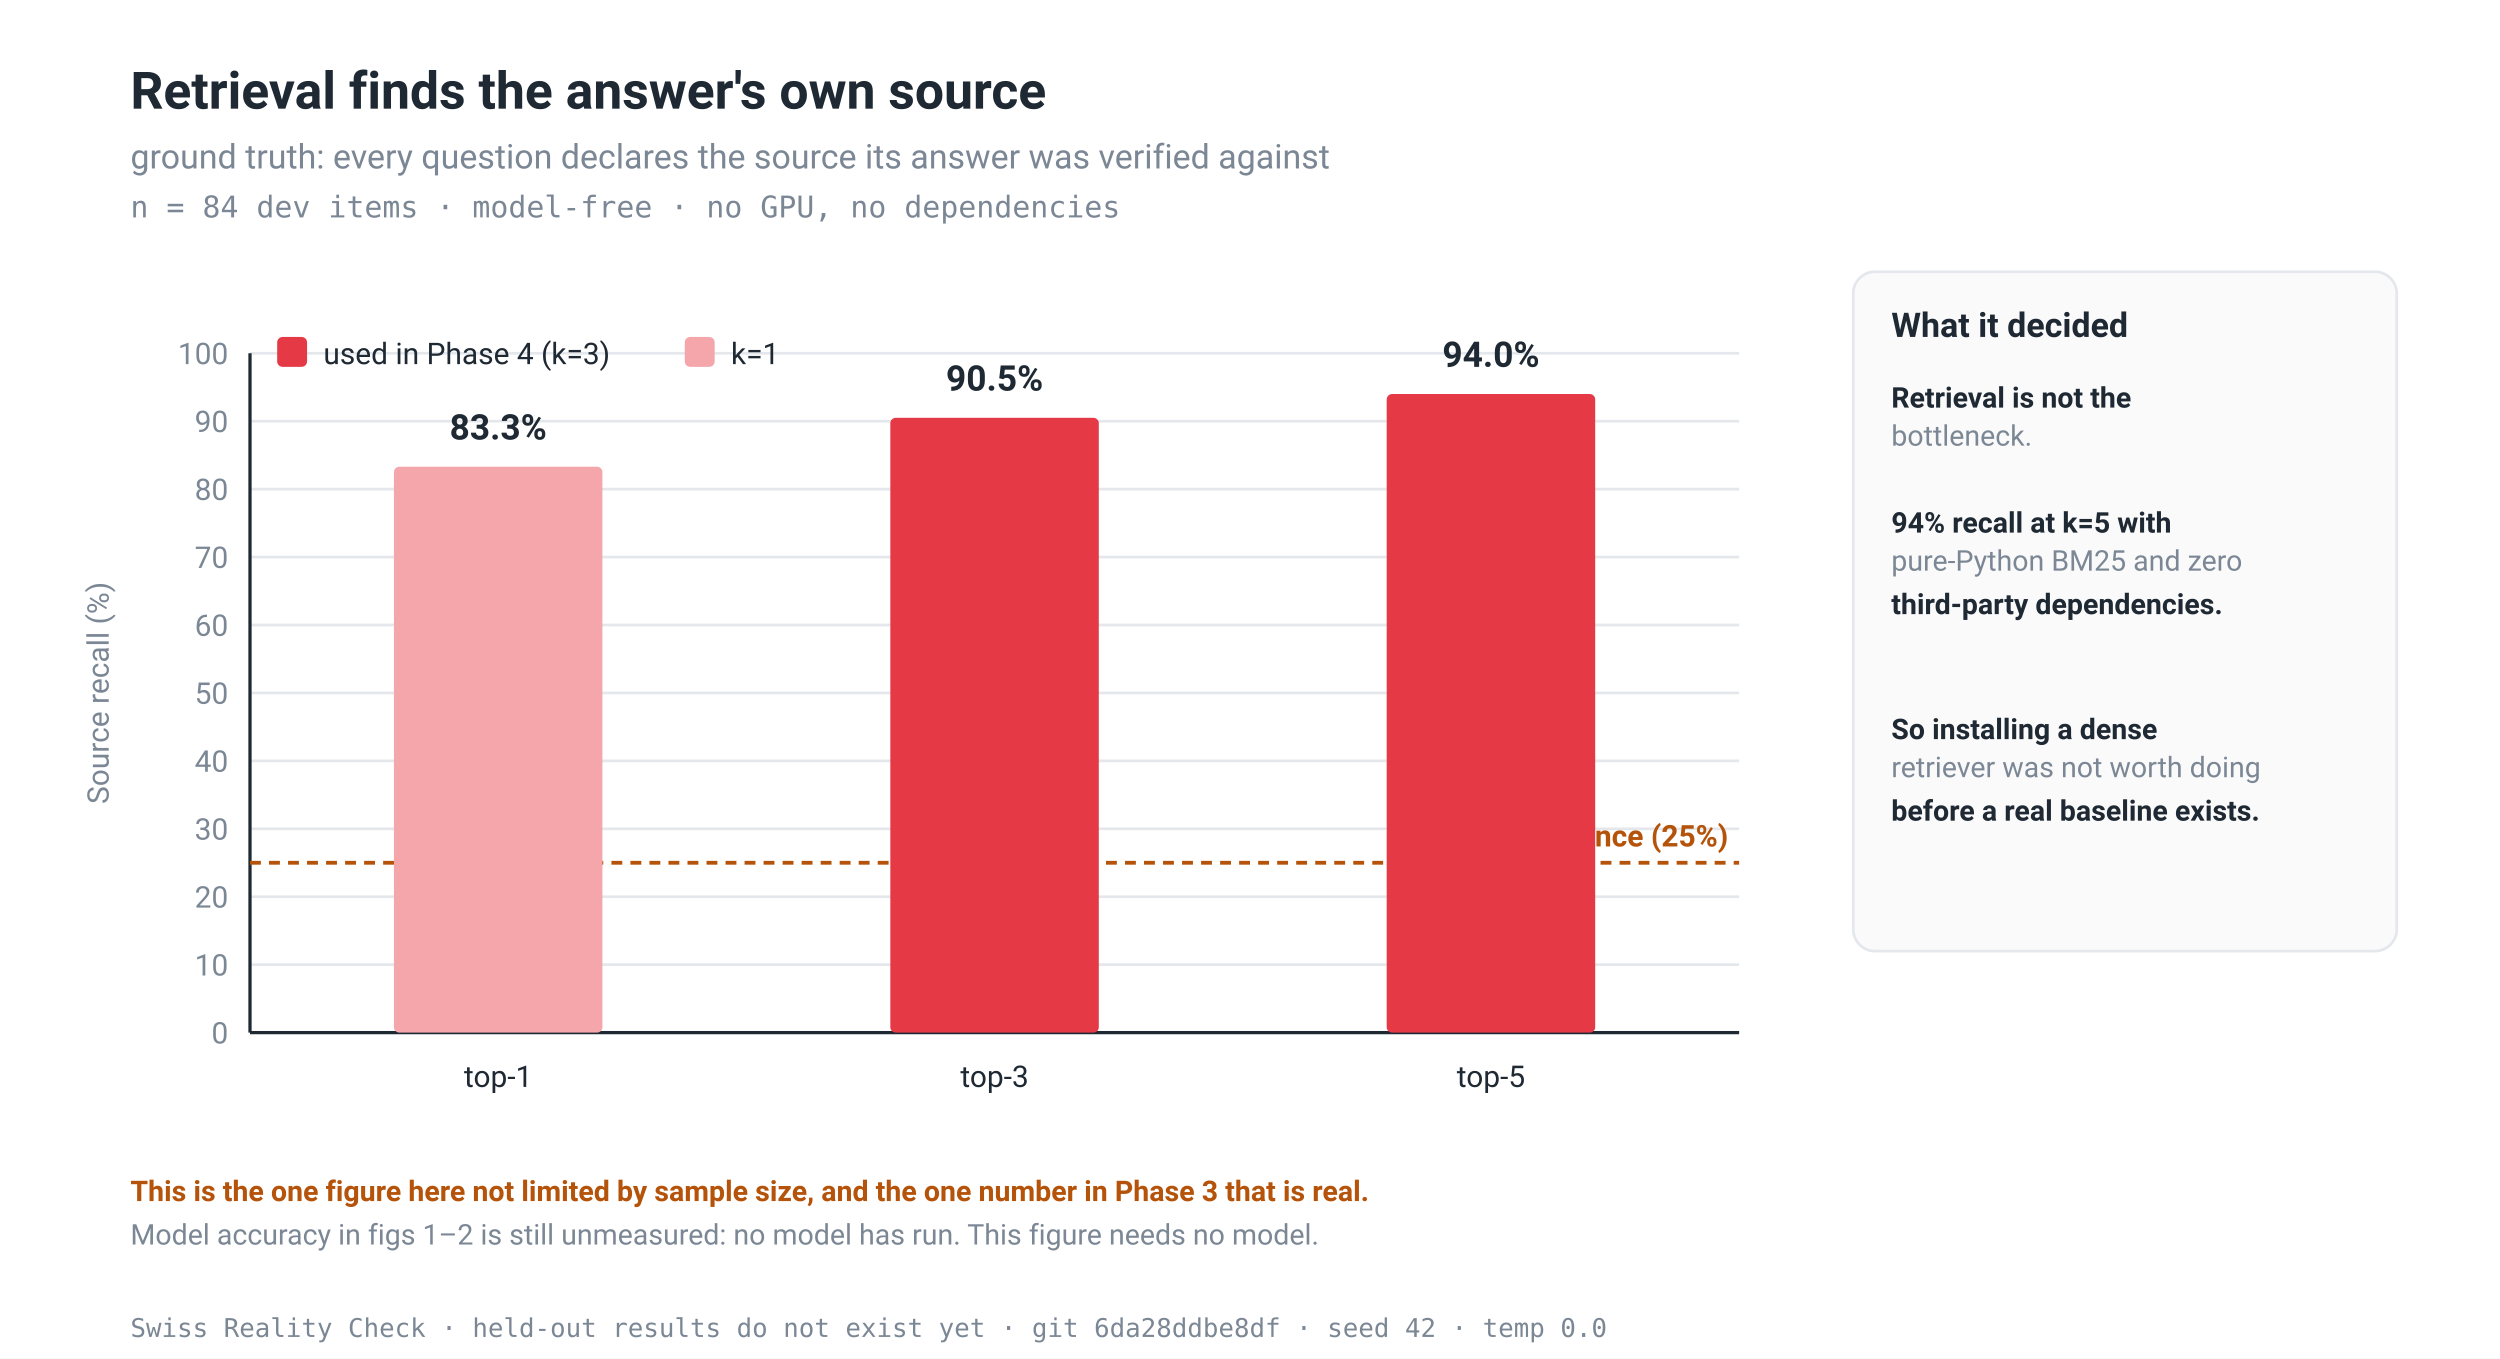
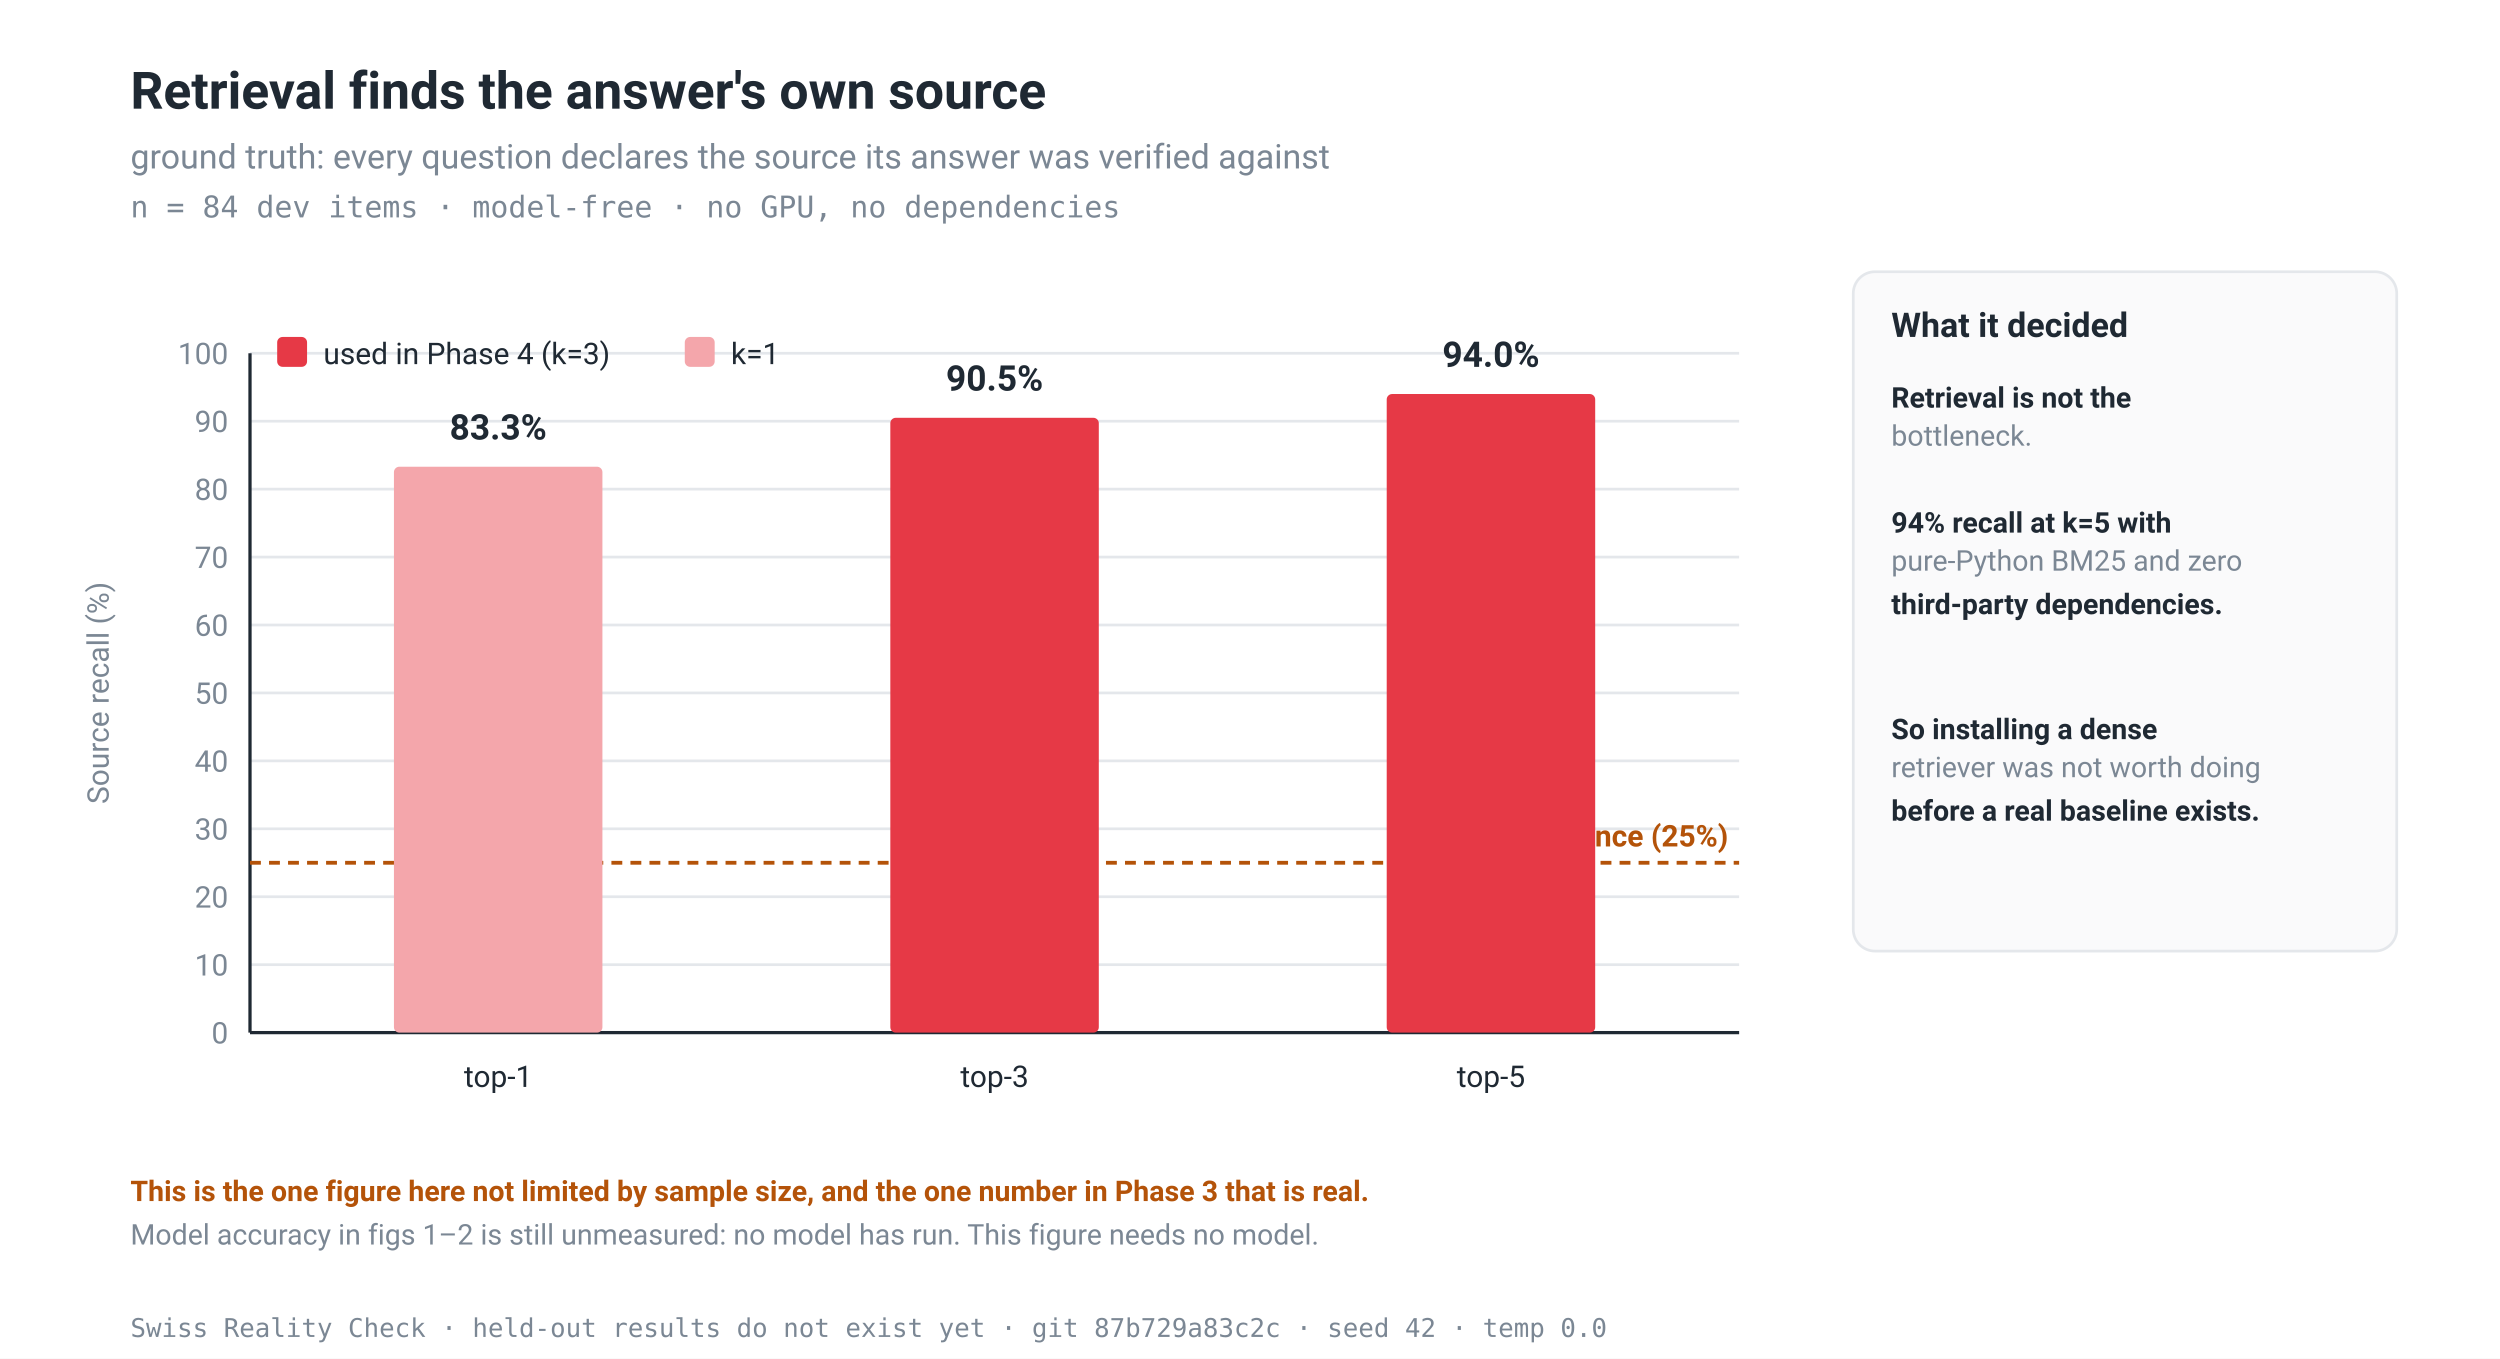
<svg xmlns="http://www.w3.org/2000/svg" width="920" height="500" viewBox="0 0 920 500" role="img" aria-labelledby="t" font-family="ui-sans-serif, -apple-system, 'Segoe UI', Roboto, 'Helvetica Neue', Arial, sans-serif">
  <rect width="920" height="500" fill="#FFFFFF" />
  <text x="48.00" y="40.00" font-family="ui-sans-serif, -apple-system, 'Segoe UI', Roboto, 'Helvetica Neue', Arial, sans-serif" font-size="19" fill="#1F2933" font-weight="bold" text-anchor="start" opacity="1.0" font-style="">Retrieval finds the answer's own source</text>
  <text x="48.00" y="62.00" font-family="ui-sans-serif, -apple-system, 'Segoe UI', Roboto, 'Helvetica Neue', Arial, sans-serif" font-size="12.5" fill="#7B8794" font-weight="normal" text-anchor="start" opacity="1.0" font-style="">ground truth: every question declares the source its answer was verified against</text>
  <text x="48.00" y="80.00" font-family="ui-monospace, SFMono-Regular, Menlo, Consolas, monospace" font-size="11" fill="#7B8794" font-weight="normal" text-anchor="start" opacity="1.0" font-style="">n = 84 dev items · model-free · no GPU, no dependencies</text>
  <line x1="92.00" y1="380.00" x2="640.00" y2="380.00" stroke="#E4E7EB" stroke-width="1" stroke-linecap="butt" />
  <text x="84.00" y="384.00" font-family="ui-sans-serif, -apple-system, 'Segoe UI', Roboto, 'Helvetica Neue', Arial, sans-serif" font-size="11" fill="#7B8794" font-weight="normal" text-anchor="end" opacity="1.0" font-style="">0</text>
  <line x1="92.00" y1="355.00" x2="640.00" y2="355.00" stroke="#E4E7EB" stroke-width="1" stroke-linecap="butt" />
  <text x="84.00" y="359.00" font-family="ui-sans-serif, -apple-system, 'Segoe UI', Roboto, 'Helvetica Neue', Arial, sans-serif" font-size="11" fill="#7B8794" font-weight="normal" text-anchor="end" opacity="1.0" font-style="">10</text>
  <line x1="92.00" y1="330.00" x2="640.00" y2="330.00" stroke="#E4E7EB" stroke-width="1" stroke-linecap="butt" />
  <text x="84.00" y="334.00" font-family="ui-sans-serif, -apple-system, 'Segoe UI', Roboto, 'Helvetica Neue', Arial, sans-serif" font-size="11" fill="#7B8794" font-weight="normal" text-anchor="end" opacity="1.0" font-style="">20</text>
  <line x1="92.00" y1="305.00" x2="640.00" y2="305.00" stroke="#E4E7EB" stroke-width="1" stroke-linecap="butt" />
  <text x="84.00" y="309.00" font-family="ui-sans-serif, -apple-system, 'Segoe UI', Roboto, 'Helvetica Neue', Arial, sans-serif" font-size="11" fill="#7B8794" font-weight="normal" text-anchor="end" opacity="1.0" font-style="">30</text>
  <line x1="92.00" y1="280.00" x2="640.00" y2="280.00" stroke="#E4E7EB" stroke-width="1" stroke-linecap="butt" />
  <text x="84.00" y="284.00" font-family="ui-sans-serif, -apple-system, 'Segoe UI', Roboto, 'Helvetica Neue', Arial, sans-serif" font-size="11" fill="#7B8794" font-weight="normal" text-anchor="end" opacity="1.0" font-style="">40</text>
  <line x1="92.00" y1="255.00" x2="640.00" y2="255.00" stroke="#E4E7EB" stroke-width="1" stroke-linecap="butt" />
  <text x="84.00" y="259.00" font-family="ui-sans-serif, -apple-system, 'Segoe UI', Roboto, 'Helvetica Neue', Arial, sans-serif" font-size="11" fill="#7B8794" font-weight="normal" text-anchor="end" opacity="1.0" font-style="">50</text>
  <line x1="92.00" y1="230.00" x2="640.00" y2="230.00" stroke="#E4E7EB" stroke-width="1" stroke-linecap="butt" />
  <text x="84.00" y="234.00" font-family="ui-sans-serif, -apple-system, 'Segoe UI', Roboto, 'Helvetica Neue', Arial, sans-serif" font-size="11" fill="#7B8794" font-weight="normal" text-anchor="end" opacity="1.0" font-style="">60</text>
  <line x1="92.00" y1="205.00" x2="640.00" y2="205.00" stroke="#E4E7EB" stroke-width="1" stroke-linecap="butt" />
  <text x="84.00" y="209.00" font-family="ui-sans-serif, -apple-system, 'Segoe UI', Roboto, 'Helvetica Neue', Arial, sans-serif" font-size="11" fill="#7B8794" font-weight="normal" text-anchor="end" opacity="1.0" font-style="">70</text>
  <line x1="92.00" y1="180.00" x2="640.00" y2="180.00" stroke="#E4E7EB" stroke-width="1" stroke-linecap="butt" />
  <text x="84.00" y="184.00" font-family="ui-sans-serif, -apple-system, 'Segoe UI', Roboto, 'Helvetica Neue', Arial, sans-serif" font-size="11" fill="#7B8794" font-weight="normal" text-anchor="end" opacity="1.0" font-style="">80</text>
  <line x1="92.00" y1="155.00" x2="640.00" y2="155.00" stroke="#E4E7EB" stroke-width="1" stroke-linecap="butt" />
  <text x="84.00" y="159.00" font-family="ui-sans-serif, -apple-system, 'Segoe UI', Roboto, 'Helvetica Neue', Arial, sans-serif" font-size="11" fill="#7B8794" font-weight="normal" text-anchor="end" opacity="1.0" font-style="">90</text>
  <line x1="92.00" y1="130.00" x2="640.00" y2="130.00" stroke="#E4E7EB" stroke-width="1" stroke-linecap="butt" />
  <text x="84.00" y="134.00" font-family="ui-sans-serif, -apple-system, 'Segoe UI', Roboto, 'Helvetica Neue', Arial, sans-serif" font-size="11" fill="#7B8794" font-weight="normal" text-anchor="end" opacity="1.0" font-style="">100</text>
  <line x1="92.00" y1="130.00" x2="92.00" y2="380.00" stroke="#1F2933" stroke-width="1.2" stroke-linecap="butt" />
  <line x1="92.00" y1="380.00" x2="640.00" y2="380.00" stroke="#1F2933" stroke-width="1.2" stroke-linecap="butt" />
  <text x="40.00" y="255.00" font-family="ui-sans-serif, -apple-system, 'Segoe UI', Roboto, 'Helvetica Neue', Arial, sans-serif" font-size="11" fill="#7B8794" font-weight="normal" text-anchor="middle" transform="rotate(-90 40.00 255.00)">Source recall (%)</text>
  <line x1="92.00" y1="317.50" x2="640.00" y2="317.50" stroke="#B45309" stroke-width="1.4" stroke-linecap="butt" stroke-dasharray="4 3" />
  <text x="636.00" y="311.50" font-family="ui-sans-serif, -apple-system, 'Segoe UI', Roboto, 'Helvetica Neue', Arial, sans-serif" font-size="11" fill="#B45309" font-weight="bold" text-anchor="end" opacity="1.0" font-style="">chance (25%)</text>
  <rect x="144.97" y="171.75" width="76.72" height="208.25" rx="2" fill="#F4A6AB" stroke="none" stroke-width="1.4" opacity="1.0" />
  <text x="183.33" y="161.75" font-family="ui-sans-serif, -apple-system, 'Segoe UI', Roboto, 'Helvetica Neue', Arial, sans-serif" font-size="13" fill="#1F2933" font-weight="bold" text-anchor="middle" opacity="1.0" font-style="">83.3%</text>
  <rect x="327.64" y="153.75" width="76.72" height="226.25" rx="2" fill="#E63946" stroke="none" stroke-width="1.4" opacity="1.0" />
  <text x="366.00" y="143.75" font-family="ui-sans-serif, -apple-system, 'Segoe UI', Roboto, 'Helvetica Neue', Arial, sans-serif" font-size="13" fill="#1F2933" font-weight="bold" text-anchor="middle" opacity="1.0" font-style="">90.5%</text>
  <rect x="510.31" y="145.00" width="76.72" height="235.00" rx="2" fill="#E63946" stroke="none" stroke-width="1.4" opacity="1.0" />
  <text x="548.67" y="135.00" font-family="ui-sans-serif, -apple-system, 'Segoe UI', Roboto, 'Helvetica Neue', Arial, sans-serif" font-size="13" fill="#1F2933" font-weight="bold" text-anchor="middle" opacity="1.0" font-style="">94.0%</text>
  <text x="183.33" y="400.00" font-family="ui-sans-serif, -apple-system, 'Segoe UI', Roboto, 'Helvetica Neue', Arial, sans-serif" font-size="11" fill="#1F2933" font-weight="normal" text-anchor="middle" opacity="1.0" font-style="">top-1</text>
  <text x="366.00" y="400.00" font-family="ui-sans-serif, -apple-system, 'Segoe UI', Roboto, 'Helvetica Neue', Arial, sans-serif" font-size="11" fill="#1F2933" font-weight="normal" text-anchor="middle" opacity="1.0" font-style="">top-3</text>
  <text x="548.67" y="400.00" font-family="ui-sans-serif, -apple-system, 'Segoe UI', Roboto, 'Helvetica Neue', Arial, sans-serif" font-size="11" fill="#1F2933" font-weight="normal" text-anchor="middle" opacity="1.0" font-style="">top-5</text>
  <rect x="102.00" y="124.00" width="11.00" height="11.00" rx="2" fill="#E63946" stroke="none" stroke-width="1" opacity="1.0" />
  <text x="119.00" y="134.00" font-family="ui-sans-serif, -apple-system, 'Segoe UI', Roboto, 'Helvetica Neue', Arial, sans-serif" font-size="11" fill="#1F2933" font-weight="normal" text-anchor="start" opacity="1.0" font-style="">used in Phase 4 (k=3)</text>
  <rect x="252.00" y="124.00" width="11.00" height="11.00" rx="2" fill="#F4A6AB" stroke="none" stroke-width="1" opacity="1.0" />
  <text x="269.00" y="134.00" font-family="ui-sans-serif, -apple-system, 'Segoe UI', Roboto, 'Helvetica Neue', Arial, sans-serif" font-size="11" fill="#1F2933" font-weight="normal" text-anchor="start" opacity="1.0" font-style="">k=1</text>
  <rect x="682.00" y="100.00" width="200.00" height="250.00" rx="8" fill="#FAFAFB" stroke="#E4E7EB" stroke-width="1" opacity="1.0" />
  <text x="696.00" y="124.00" font-family="ui-sans-serif, -apple-system, 'Segoe UI', Roboto, 'Helvetica Neue', Arial, sans-serif" font-size="12.5" fill="#1F2933" font-weight="bold" text-anchor="start" opacity="1.0" font-style="">What it decided</text>
  <text x="696.00" y="150.00" font-family="ui-sans-serif, -apple-system, 'Segoe UI', Roboto, 'Helvetica Neue', Arial, sans-serif" font-size="10.5" fill="#1F2933" font-weight="bold" text-anchor="start" opacity="1.0" font-style="">Retrieval is not the</text>
  <text x="696.00" y="164.00" font-family="ui-sans-serif, -apple-system, 'Segoe UI', Roboto, 'Helvetica Neue', Arial, sans-serif" font-size="10.5" fill="#7B8794" font-weight="normal" text-anchor="start" opacity="1.0" font-style="">bottleneck.</text>
  <text x="696.00" y="196.00" font-family="ui-sans-serif, -apple-system, 'Segoe UI', Roboto, 'Helvetica Neue', Arial, sans-serif" font-size="10.5" fill="#1F2933" font-weight="bold" text-anchor="start" opacity="1.0" font-style="">94% recall at k=5 with</text>
  <text x="696.00" y="210.00" font-family="ui-sans-serif, -apple-system, 'Segoe UI', Roboto, 'Helvetica Neue', Arial, sans-serif" font-size="10.5" fill="#7B8794" font-weight="normal" text-anchor="start" opacity="1.0" font-style="">pure-Python BM25 and zero</text>
  <text x="696.00" y="226.00" font-family="ui-sans-serif, -apple-system, 'Segoe UI', Roboto, 'Helvetica Neue', Arial, sans-serif" font-size="10.5" fill="#1F2933" font-weight="bold" text-anchor="start" opacity="1.0" font-style="">third-party dependencies.</text>
  <text x="696.00" y="272.00" font-family="ui-sans-serif, -apple-system, 'Segoe UI', Roboto, 'Helvetica Neue', Arial, sans-serif" font-size="10.5" fill="#1F2933" font-weight="bold" text-anchor="start" opacity="1.0" font-style="">So installing a dense</text>
  <text x="696.00" y="286.00" font-family="ui-sans-serif, -apple-system, 'Segoe UI', Roboto, 'Helvetica Neue', Arial, sans-serif" font-size="10.5" fill="#7B8794" font-weight="normal" text-anchor="start" opacity="1.0" font-style="">retriever was not worth doing</text>
  <text x="696.00" y="302.00" font-family="ui-sans-serif, -apple-system, 'Segoe UI', Roboto, 'Helvetica Neue', Arial, sans-serif" font-size="10.5" fill="#1F2933" font-weight="bold" text-anchor="start" opacity="1.0" font-style="">before a real baseline exists.</text>
  <text x="48.00" y="442.00" font-family="ui-sans-serif, -apple-system, 'Segoe UI', Roboto, 'Helvetica Neue', Arial, sans-serif" font-size="10.5" fill="#B45309" font-weight="bold" text-anchor="start" opacity="1.0" font-style="">This is the one figure here not limited by sample size, and the one number in Phase 3 that is real.</text>
  <text x="48.00" y="458.00" font-family="ui-sans-serif, -apple-system, 'Segoe UI', Roboto, 'Helvetica Neue', Arial, sans-serif" font-size="10.5" fill="#7B8794" font-weight="normal" text-anchor="start" opacity="1.0" font-style="">Model accuracy in figs 1–2 is still unmeasured: no model has run. This figure needs no model.</text>
-   <text x="48.00" y="492.00" font-family="ui-monospace, SFMono-Regular, Menlo, Consolas, monospace" font-size="9.5" fill="#7B8794" font-weight="normal" text-anchor="start" opacity="1.0" font-style="">Swiss Reality Check · held-out results do not exist yet · git 6da28ddbe8df · seed 42 · temp 0.0</text>
+   <text x="48.00" y="492.00" font-family="ui-monospace, SFMono-Regular, Menlo, Consolas, monospace" font-size="9.5" fill="#7B8794" font-weight="normal" text-anchor="start" opacity="1.0" font-style="">Swiss Reality Check · held-out results do not exist yet · git 87b729a83c2c · seed 42 · temp 0.0</text>
</svg>
